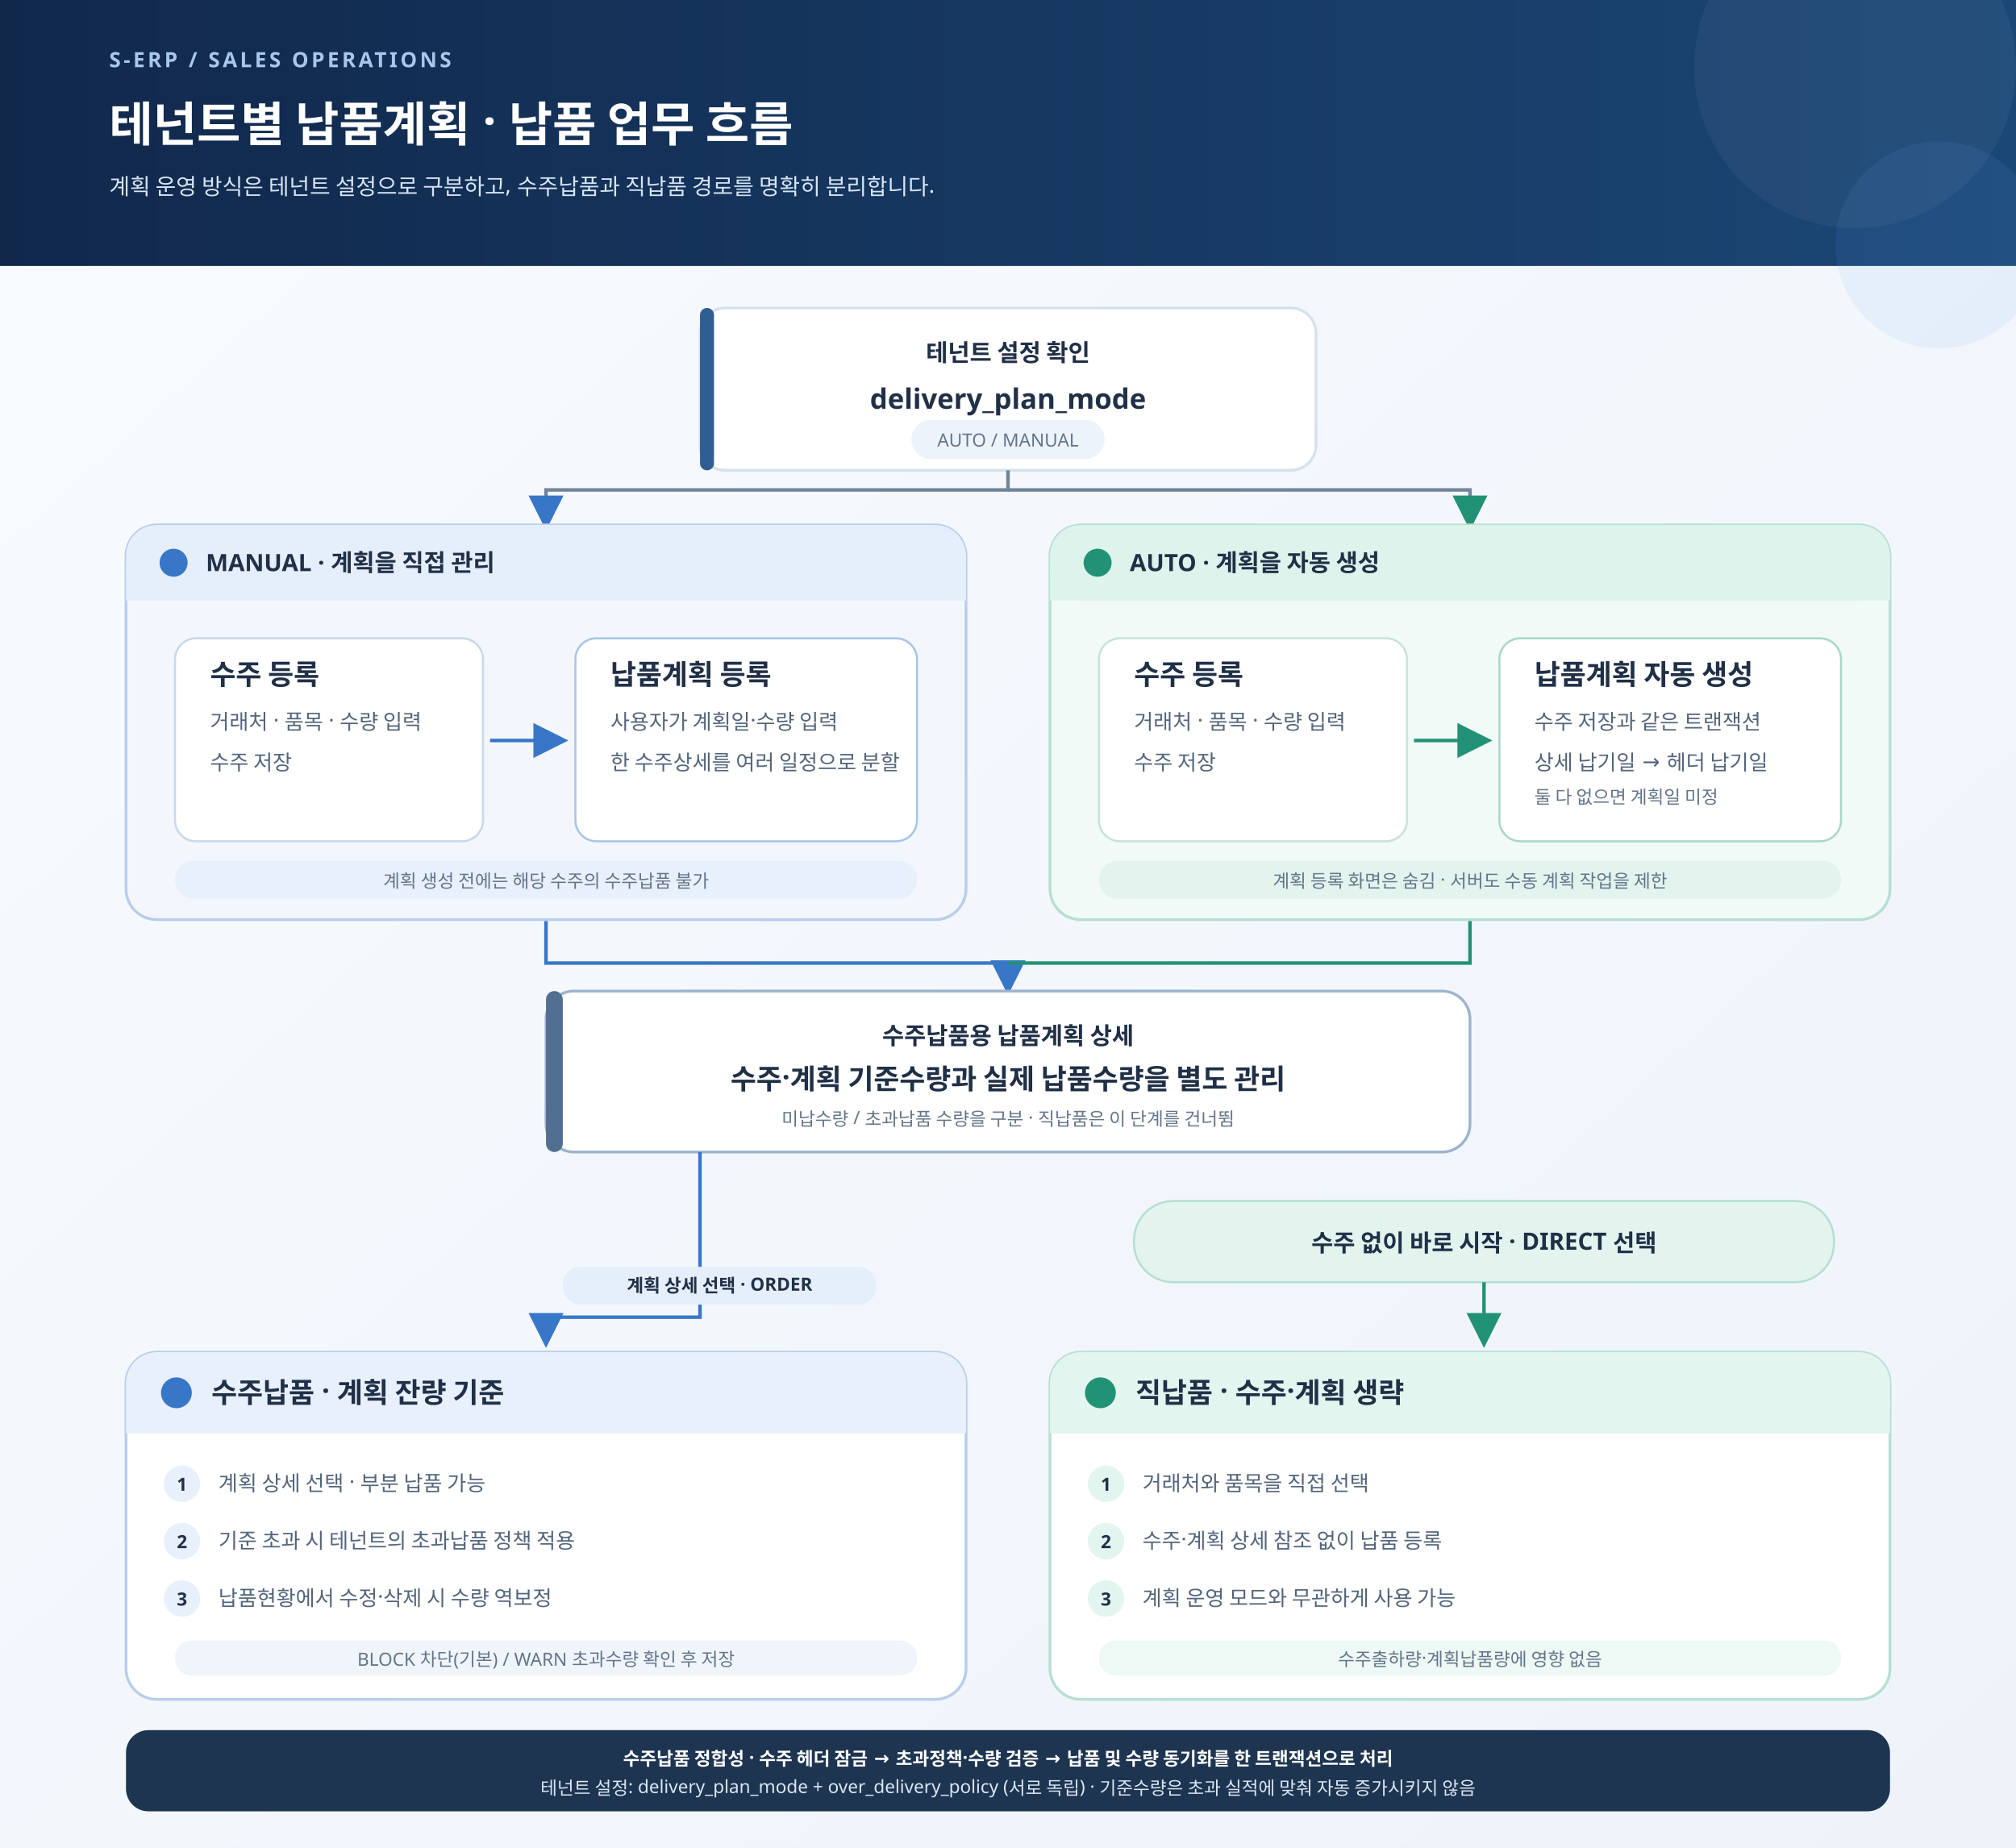
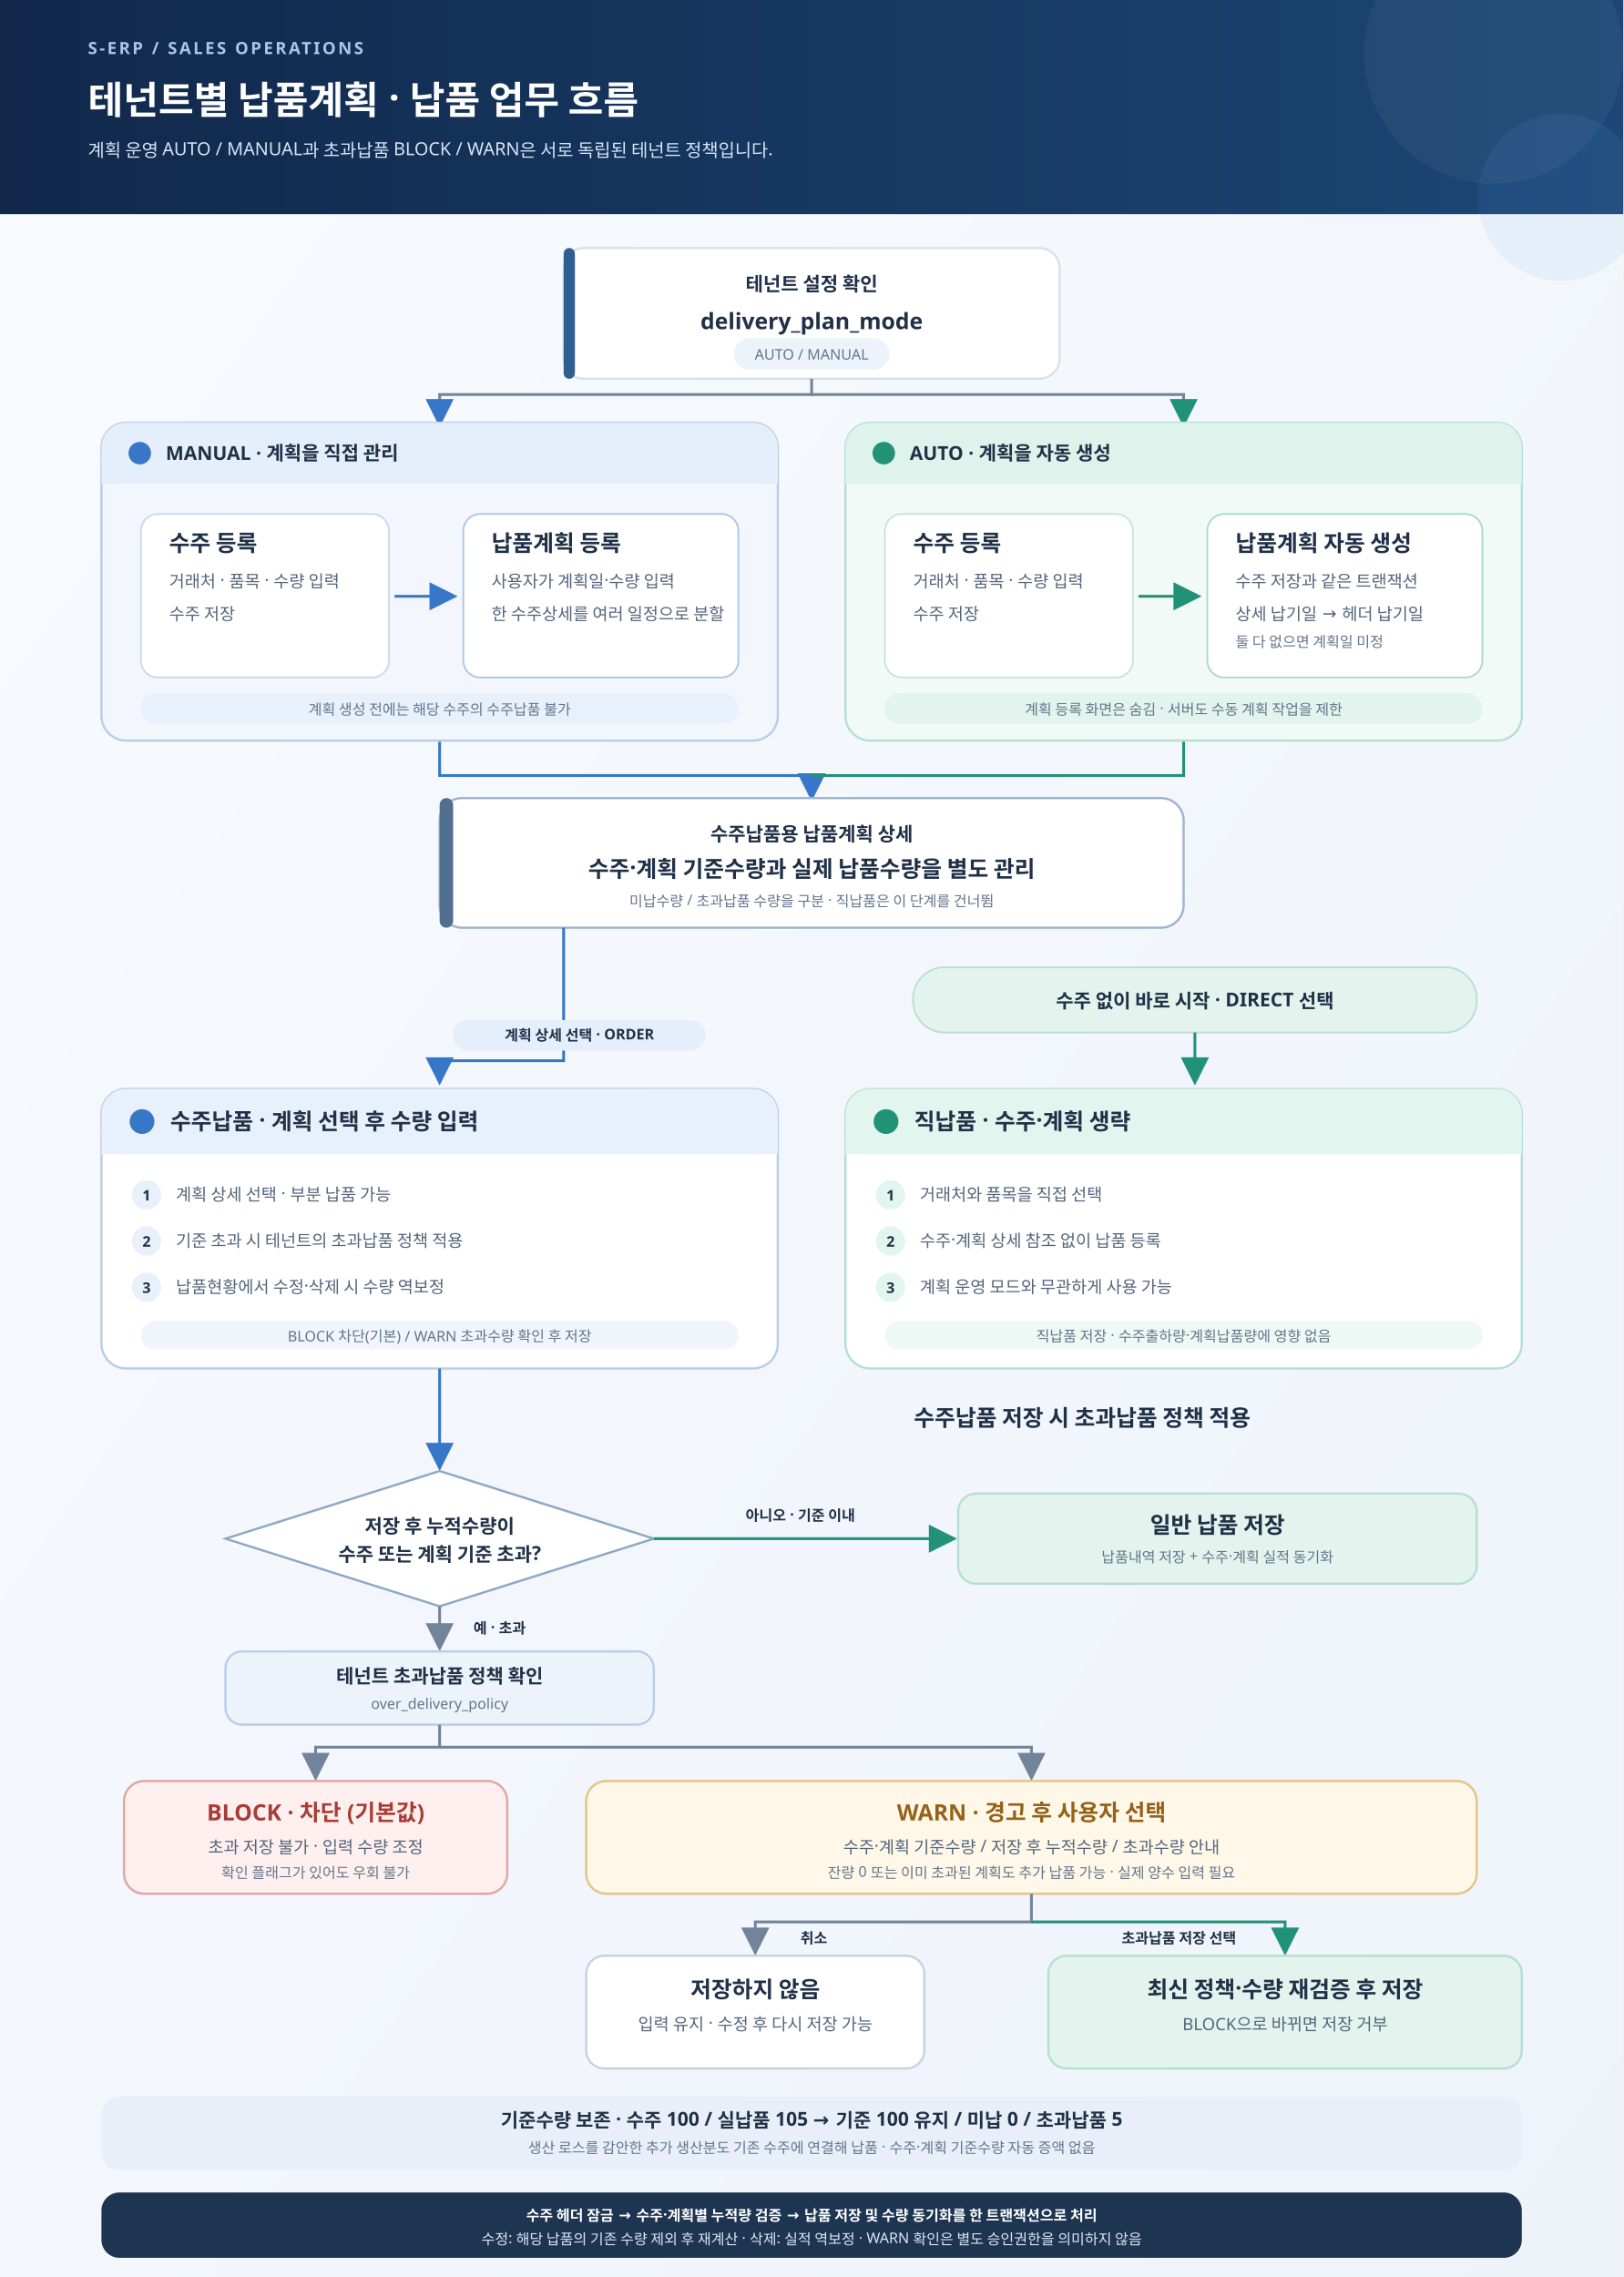
- <svg xmlns="http://www.w3.org/2000/svg" width="1440" height="1320" viewBox="0 0 1440 1320" role="img" aria-labelledby="title description">
+ <svg xmlns="http://www.w3.org/2000/svg" width="1440" height="2020" viewBox="0 0 1440 2020" role="img" aria-labelledby="title description">
  <defs>
    <linearGradient id="background" x1="0" y1="0" x2="1" y2="1">
      <stop offset="0" stop-color="#f8fbff" />
      <stop offset="1" stop-color="#eef3fa" />
    </linearGradient>
    <linearGradient id="header" x1="0" y1="0" x2="1" y2="0">
      <stop offset="0" stop-color="#11284b" />
      <stop offset="1" stop-color="#1b4776" />
    </linearGradient>
    <marker id="arrow" markerWidth="10" markerHeight="10" refX="8" refY="5" orient="auto">
      <path d="M0,0 L10,5 L0,10 z" fill="#72849a" />
    </marker>
    <marker id="arrowBlue" markerWidth="10" markerHeight="10" refX="8" refY="5" orient="auto">
      <path d="M0,0 L10,5 L0,10 z" fill="#3877c7" />
    </marker>
    <marker id="arrowGreen" markerWidth="10" markerHeight="10" refX="8" refY="5" orient="auto">
      <path d="M0,0 L10,5 L0,10 z" fill="#219276" />
    </marker>
    <style>
      text { font-family: Pretendard, "Noto Sans KR", "Malgun Gothic", sans-serif; fill: #203047; }
      .eyebrow { font-size: 15px; font-weight: 700; letter-spacing: 2px; fill: #a9c7eb; }
      .title { font-size: 34px; font-weight: 800; fill: #ffffff; }
      .subtitle { font-size: 16px; fill: #d6e5f6; }
      .section { font-size: 17px; font-weight: 800; }
      .card-title { font-size: 20px; font-weight: 800; }
      .body { font-size: 15px; fill: #53657b; }
      .small { font-size: 13px; fill: #63758a; }
      .label { font-size: 13px; font-weight: 700; }
      .white { fill: #ffffff; }
      .muted-white { fill: #d9e7f5; }
    </style>
  </defs>
-   <rect width="1440" height="1320" fill="url(#background)" />
+   <rect width="1440" height="2020" fill="url(#background)" />
  <rect x="0" y="0" width="1440" height="190" fill="url(#header)" />
  <circle cx="1325" cy="48" r="115" fill="#ffffff" opacity=".045" />
  <circle cx="1385" cy="175" r="74" fill="#6ba5e8" opacity=".10" />
  <text x="78" y="48" class="eyebrow">S-ERP  /  SALES OPERATIONS</text>
  <text x="78" y="101" class="title">테넌트별 납품계획 · 납품 업무 흐름</text>
-   <text x="78" y="139" class="subtitle">계획 운영 방식은 테넌트 설정으로 구분하고, 수주납품과 직납품 경로를 명확히 분리합니다.</text>
+   <text x="78" y="139" class="subtitle">계획 운영 AUTO / MANUAL과 초과납품 BLOCK / WARN은 서로 독립된 테넌트 정책입니다.</text>
  <rect x="500" y="220" width="440" height="116" rx="18" fill="#ffffff" stroke="#d7e1ed" stroke-width="2" />
  <rect x="500" y="220" width="10" height="116" rx="5" fill="#315e92" />
  <text x="720" y="258" text-anchor="middle" class="section" fill="#48637f">테넌트 설정 확인</text>
  <text x="720" y="292" text-anchor="middle" class="card-title">delivery_plan_mode</text>
  <rect x="651" y="300" width="138" height="28" rx="14" fill="#edf3fb" />
  <text x="720" y="319" text-anchor="middle" class="small">AUTO  /  MANUAL</text>
  <path d="M720 336 V350 H390 V374" fill="none" stroke="#72849a" stroke-width="2.5" marker-end="url(#arrowBlue)" />
  <path d="M720 350 H1050 V374" fill="none" stroke="#72849a" stroke-width="2.5" marker-end="url(#arrowGreen)" />
  <rect x="90" y="375" width="600" height="282" rx="22" fill="#f3f7fd" stroke="#b8cdea" stroke-width="2" />
  <rect x="90" y="375" width="600" height="54" rx="22" fill="#e5eefb" />
  <path d="M90 407 V429 H690 V407" fill="#e5eefb" />
  <circle cx="124" cy="402" r="10" fill="#3877c7" />
  <text x="147" y="408" class="section" fill="#245995">MANUAL  ·  계획을 직접 관리</text>
  <rect x="125" y="456" width="220" height="145" rx="15" fill="#ffffff" stroke="#c9d8eb" stroke-width="1.5" />
  <text x="150" y="489" class="card-title">수주 등록</text>
  <text x="150" y="521" class="body">거래처 · 품목 · 수량 입력</text>
  <text x="150" y="550" class="body">수주 저장</text>
  <rect x="411" y="456" width="244" height="145" rx="15" fill="#ffffff" stroke="#a9c5e7" stroke-width="1.5" />
  <text x="436" y="489" class="card-title">납품계획 등록</text>
  <text x="436" y="521" class="body">사용자가 계획일·수량 입력</text>
  <text x="436" y="550" class="body">한 수주상세를 여러 일정으로 분할</text>
  <path d="M350 529 H401" fill="none" stroke="#3877c7" stroke-width="2.5" marker-end="url(#arrowBlue)" />
  <rect x="125" y="615" width="530" height="27" rx="13" fill="#e7f0fb" />
  <text x="390" y="634" text-anchor="middle" class="small" fill="#356499">계획 생성 전에는 해당 수주의 수주납품 불가</text>
  <rect x="750" y="375" width="600" height="282" rx="22" fill="#f1faf7" stroke="#b6dfd1" stroke-width="2" />
  <rect x="750" y="375" width="600" height="54" rx="22" fill="#def3eb" />
  <path d="M750 407 V429 H1350 V407" fill="#def3eb" />
  <circle cx="784" cy="402" r="10" fill="#219276" />
  <text x="807" y="408" class="section" fill="#18755e">AUTO  ·  계획을 자동 생성</text>
  <rect x="785" y="456" width="220" height="145" rx="15" fill="#ffffff" stroke="#c8e3d9" stroke-width="1.5" />
  <text x="810" y="489" class="card-title">수주 등록</text>
  <text x="810" y="521" class="body">거래처 · 품목 · 수량 입력</text>
  <text x="810" y="550" class="body">수주 저장</text>
  <rect x="1071" y="456" width="244" height="145" rx="15" fill="#ffffff" stroke="#a9d8c8" stroke-width="1.5" />
  <text x="1096" y="489" class="card-title">납품계획 자동 생성</text>
  <text x="1096" y="521" class="body">수주 저장과 같은 트랜잭션</text>
  <text x="1096" y="550" class="body">상세 납기일 → 헤더 납기일</text>
  <text x="1096" y="574" class="small">둘 다 없으면 계획일 미정</text>
  <path d="M1010 529 H1061" fill="none" stroke="#219276" stroke-width="2.5" marker-end="url(#arrowGreen)" />
  <rect x="785" y="615" width="530" height="27" rx="13" fill="#e2f4ed" />
  <text x="1050" y="634" text-anchor="middle" class="small" fill="#237e65">계획 등록 화면은 숨김 · 서버도 수동 계획 작업을 제한</text>
  <path d="M390 658 V688 H720 V706" fill="none" stroke="#3877c7" stroke-width="2.5" marker-end="url(#arrowBlue)" />
  <path d="M1050 658 V688 H720" fill="none" stroke="#219276" stroke-width="2.5" />
  <rect x="390" y="708" width="660" height="115" rx="20" fill="#ffffff" stroke="#9eb4cd" stroke-width="2" />
  <rect x="390" y="708" width="12" height="115" rx="6" fill="#526f91" />
  <text x="720" y="746" text-anchor="middle" class="section" fill="#526f91">수주납품용 납품계획 상세</text>
  <text x="720" y="778" text-anchor="middle" class="card-title">수주·계획 기준수량과 실제 납품수량을 별도 관리</text>
  <text x="720" y="804" text-anchor="middle" class="small">미납수량 / 초과납품 수량을 구분 · 직납품은 이 단계를 건너뜀</text>
  <path d="M500 823 V941 H390 V958" fill="none" stroke="#3877c7" stroke-width="2.5" marker-end="url(#arrowBlue)" />
  <rect x="402" y="905" width="224" height="27" rx="13" fill="#e5eefb" />
  <text x="514" y="923" text-anchor="middle" class="label" fill="#356499">계획 상세 선택 · ORDER</text>
  <rect x="810" y="858" width="500" height="58" rx="28" fill="#e2f4ed" stroke="#b6dfd1" stroke-width="1.5" />
  <text x="1060" y="894" text-anchor="middle" class="section" fill="#18755e">수주 없이 바로 시작  ·  DIRECT 선택</text>
  <path d="M1060 916 V958" fill="none" stroke="#219276" stroke-width="2.5" marker-end="url(#arrowGreen)" />
  <rect x="90" y="966" width="600" height="248" rx="22" fill="#ffffff" stroke="#b8cdea" stroke-width="2" />
  <rect x="90" y="966" width="600" height="58" rx="22" fill="#e8f0fc" />
  <path d="M90 1002 V1024 H690 V1002" fill="#e8f0fc" />
  <circle cx="126" cy="995" r="11" fill="#3877c7" />
-   <text x="151" y="1002" class="card-title" fill="#245995">수주납품  ·  계획 잔량 기준</text>
+   <text x="151" y="1002" class="card-title" fill="#245995">수주납품  ·  계획 선택 후 수량 입력</text>
  <circle cx="130" cy="1060" r="13" fill="#e8f0fc" />
  <text x="130" y="1065" text-anchor="middle" class="label" fill="#245995">1</text>
  <text x="156" y="1065" class="body">계획 상세 선택 · 부분 납품 가능</text>
  <circle cx="130" cy="1101" r="13" fill="#e8f0fc" />
  <text x="130" y="1106" text-anchor="middle" class="label" fill="#245995">2</text>
  <text x="156" y="1106" class="body">기준 초과 시 테넌트의 초과납품 정책 적용</text>
  <circle cx="130" cy="1142" r="13" fill="#e8f0fc" />
  <text x="130" y="1147" text-anchor="middle" class="label" fill="#245995">3</text>
  <text x="156" y="1147" class="body">납품현황에서 수정·삭제 시 수량 역보정</text>
  <rect x="125" y="1172" width="530" height="25" rx="12" fill="#f0f5fb" />
  <text x="390" y="1190" text-anchor="middle" class="small">BLOCK 차단(기본) / WARN 초과수량 확인 후 저장</text>
  <rect x="750" y="966" width="600" height="248" rx="22" fill="#ffffff" stroke="#b6dfd1" stroke-width="2" />
  <rect x="750" y="966" width="600" height="58" rx="22" fill="#e3f5ef" />
  <path d="M750 1002 V1024 H1350 V1002" fill="#e3f5ef" />
  <circle cx="786" cy="995" r="11" fill="#219276" />
  <text x="811" y="1002" class="card-title" fill="#18755e">직납품  ·  수주·계획 생략</text>
  <circle cx="790" cy="1060" r="13" fill="#e3f5ef" />
  <text x="790" y="1065" text-anchor="middle" class="label" fill="#18755e">1</text>
  <text x="816" y="1065" class="body">거래처와 품목을 직접 선택</text>
  <circle cx="790" cy="1101" r="13" fill="#e3f5ef" />
  <text x="790" y="1106" text-anchor="middle" class="label" fill="#18755e">2</text>
  <text x="816" y="1106" class="body">수주·계획 상세 참조 없이 납품 등록</text>
  <circle cx="790" cy="1142" r="13" fill="#e3f5ef" />
  <text x="790" y="1147" text-anchor="middle" class="label" fill="#18755e">3</text>
  <text x="816" y="1147" class="body">계획 운영 모드와 무관하게 사용 가능</text>
  <rect x="785" y="1172" width="530" height="25" rx="12" fill="#eef8f4" />
-   <text x="1050" y="1190" text-anchor="middle" class="small">수주출하량·계획납품량에 영향 없음</text>
-   <rect x="90" y="1236" width="1260" height="58" rx="16" fill="#1e3551" />
-   <text x="720" y="1261" text-anchor="middle" class="label white">수주납품 정합성  ·  수주 헤더 잠금 → 초과정책·수량 검증 → 납품 및 수량 동기화를 한 트랜잭션으로 처리</text>
-   <text x="720" y="1282" text-anchor="middle" class="small muted-white">테넌트 설정: delivery_plan_mode + over_delivery_policy (서로 독립)  ·  기준수량은 초과 실적에 맞춰 자동 증가시키지 않음</text>
+   <text x="1050" y="1190" text-anchor="middle" class="small">직납품 저장 · 수주출하량·계획납품량에 영향 없음</text>
+   <text x="960" y="1265" text-anchor="middle" class="card-title">수주납품 저장 시 초과납품 정책 적용</text>
+   <path d="M390 1214 V1300" fill="none" stroke="#3877c7" stroke-width="2.5" marker-end="url(#arrowBlue)" />
+   <path d="M390 1305 L580 1365 L390 1425 L200 1365 Z" fill="#ffffff" stroke="#8da7c6" stroke-width="2" />
+   <text x="390" y="1360" text-anchor="middle" class="section">저장 후 누적수량이</text>
+   <text x="390" y="1385" text-anchor="middle" class="section">수주 또는 계획 기준 초과?</text>
+   <path d="M580 1365 H844" fill="none" stroke="#219276" stroke-width="2.5" marker-end="url(#arrowGreen)" />
+   <text x="710" y="1349" text-anchor="middle" class="label">아니오 · 기준 이내</text>
+   <rect x="850" y="1325" width="460" height="80" rx="16" fill="#e2f4ed" stroke="#b6dfd1" stroke-width="2" />
+   <text x="1080" y="1360" text-anchor="middle" class="card-title">일반 납품 저장</text>
+   <text x="1080" y="1386" text-anchor="middle" class="small">납품내역 저장 + 수주·계획 실적 동기화</text>
+   <path d="M390 1425 V1460" fill="none" stroke="#72849a" stroke-width="2.5" marker-end="url(#arrow)" />
+   <text x="420" y="1449" class="label">예 · 초과</text>
+   <rect x="200" y="1465" width="380" height="65" rx="15" fill="#edf3fb" stroke="#b8cdea" stroke-width="2" />
+   <text x="390" y="1493" text-anchor="middle" class="section">테넌트 초과납품 정책 확인</text>
+   <text x="390" y="1516" text-anchor="middle" class="small">over_delivery_policy</text>
+   <path d="M390 1530 V1550 H280 V1575" fill="none" stroke="#72849a" stroke-width="2.5" marker-end="url(#arrow)" />
+   <path d="M390 1550 H915 V1575" fill="none" stroke="#72849a" stroke-width="2.5" marker-end="url(#arrow)" />
+   <rect x="110" y="1580" width="340" height="100" rx="18" fill="#fff0ef" stroke="#e0a7a1" stroke-width="2" />
+   <text x="280" y="1615" text-anchor="middle" class="card-title" style="fill:#a83c36">BLOCK · 차단 (기본값)</text>
+   <text x="280" y="1644" text-anchor="middle" class="body">초과 저장 불가 · 입력 수량 조정</text>
+   <text x="280" y="1666" text-anchor="middle" class="small">확인 플래그가 있어도 우회 불가</text>
+   <rect x="520" y="1580" width="790" height="100" rx="18" fill="#fff8e9" stroke="#e3c483" stroke-width="2" />
+   <text x="915" y="1615" text-anchor="middle" class="card-title" style="fill:#946218">WARN · 경고 후 사용자 선택</text>
+   <text x="915" y="1644" text-anchor="middle" class="body">수주·계획 기준수량 / 저장 후 누적수량 / 초과수량 안내</text>
+   <text x="915" y="1666" text-anchor="middle" class="small">잔량 0 또는 이미 초과된 계획도 추가 납품 가능 · 실제 양수 입력 필요</text>
+   <path d="M915 1680 V1705 H670 V1730" fill="none" stroke="#72849a" stroke-width="2.5" marker-end="url(#arrow)" />
+   <path d="M915 1705 H1140 V1730" fill="none" stroke="#219276" stroke-width="2.5" marker-end="url(#arrowGreen)" />
+   <text x="710" y="1724" class="label">취소</text>
+   <text x="995" y="1724" class="label">초과납품 저장 선택</text>
+   <rect x="520" y="1735" width="300" height="100" rx="16" fill="#ffffff" stroke="#c7d2df" stroke-width="2" />
+   <text x="670" y="1772" text-anchor="middle" class="card-title">저장하지 않음</text>
+   <text x="670" y="1801" text-anchor="middle" class="body">입력 유지 · 수정 후 다시 저장 가능</text>
+   <rect x="930" y="1735" width="420" height="100" rx="16" fill="#e2f4ed" stroke="#b6dfd1" stroke-width="2" />
+   <text x="1140" y="1772" text-anchor="middle" class="card-title">최신 정책·수량 재검증 후 저장</text>
+   <text x="1140" y="1801" text-anchor="middle" class="body">BLOCK으로 바뀌면 저장 거부</text>
+   <rect x="90" y="1860" width="1260" height="65" rx="16" fill="#e8eff9" />
+   <text x="720" y="1887" text-anchor="middle" class="section">기준수량 보존  ·  수주 100 / 실납품 105 → 기준 100 유지 / 미납 0 / 초과납품 5</text>
+   <text x="720" y="1910" text-anchor="middle" class="small">생산 로스를 감안한 추가 생산분도 기존 수주에 연결해 납품 · 수주·계획 기준수량 자동 증액 없음</text>
+   <rect x="90" y="1945" width="1260" height="58" rx="16" fill="#1e3551" />
+   <text x="720" y="1970" text-anchor="middle" class="label white">수주 헤더 잠금 → 수주·계획별 누적량 검증 → 납품 저장 및 수량 동기화를 한 트랜잭션으로 처리</text>
+   <text x="720" y="1991" text-anchor="middle" class="small muted-white">수정: 해당 납품의 기존 수량 제외 후 재계산 · 삭제: 실적 역보정 · WARN 확인은 별도 승인권한을 의미하지 않음</text>
</svg>
